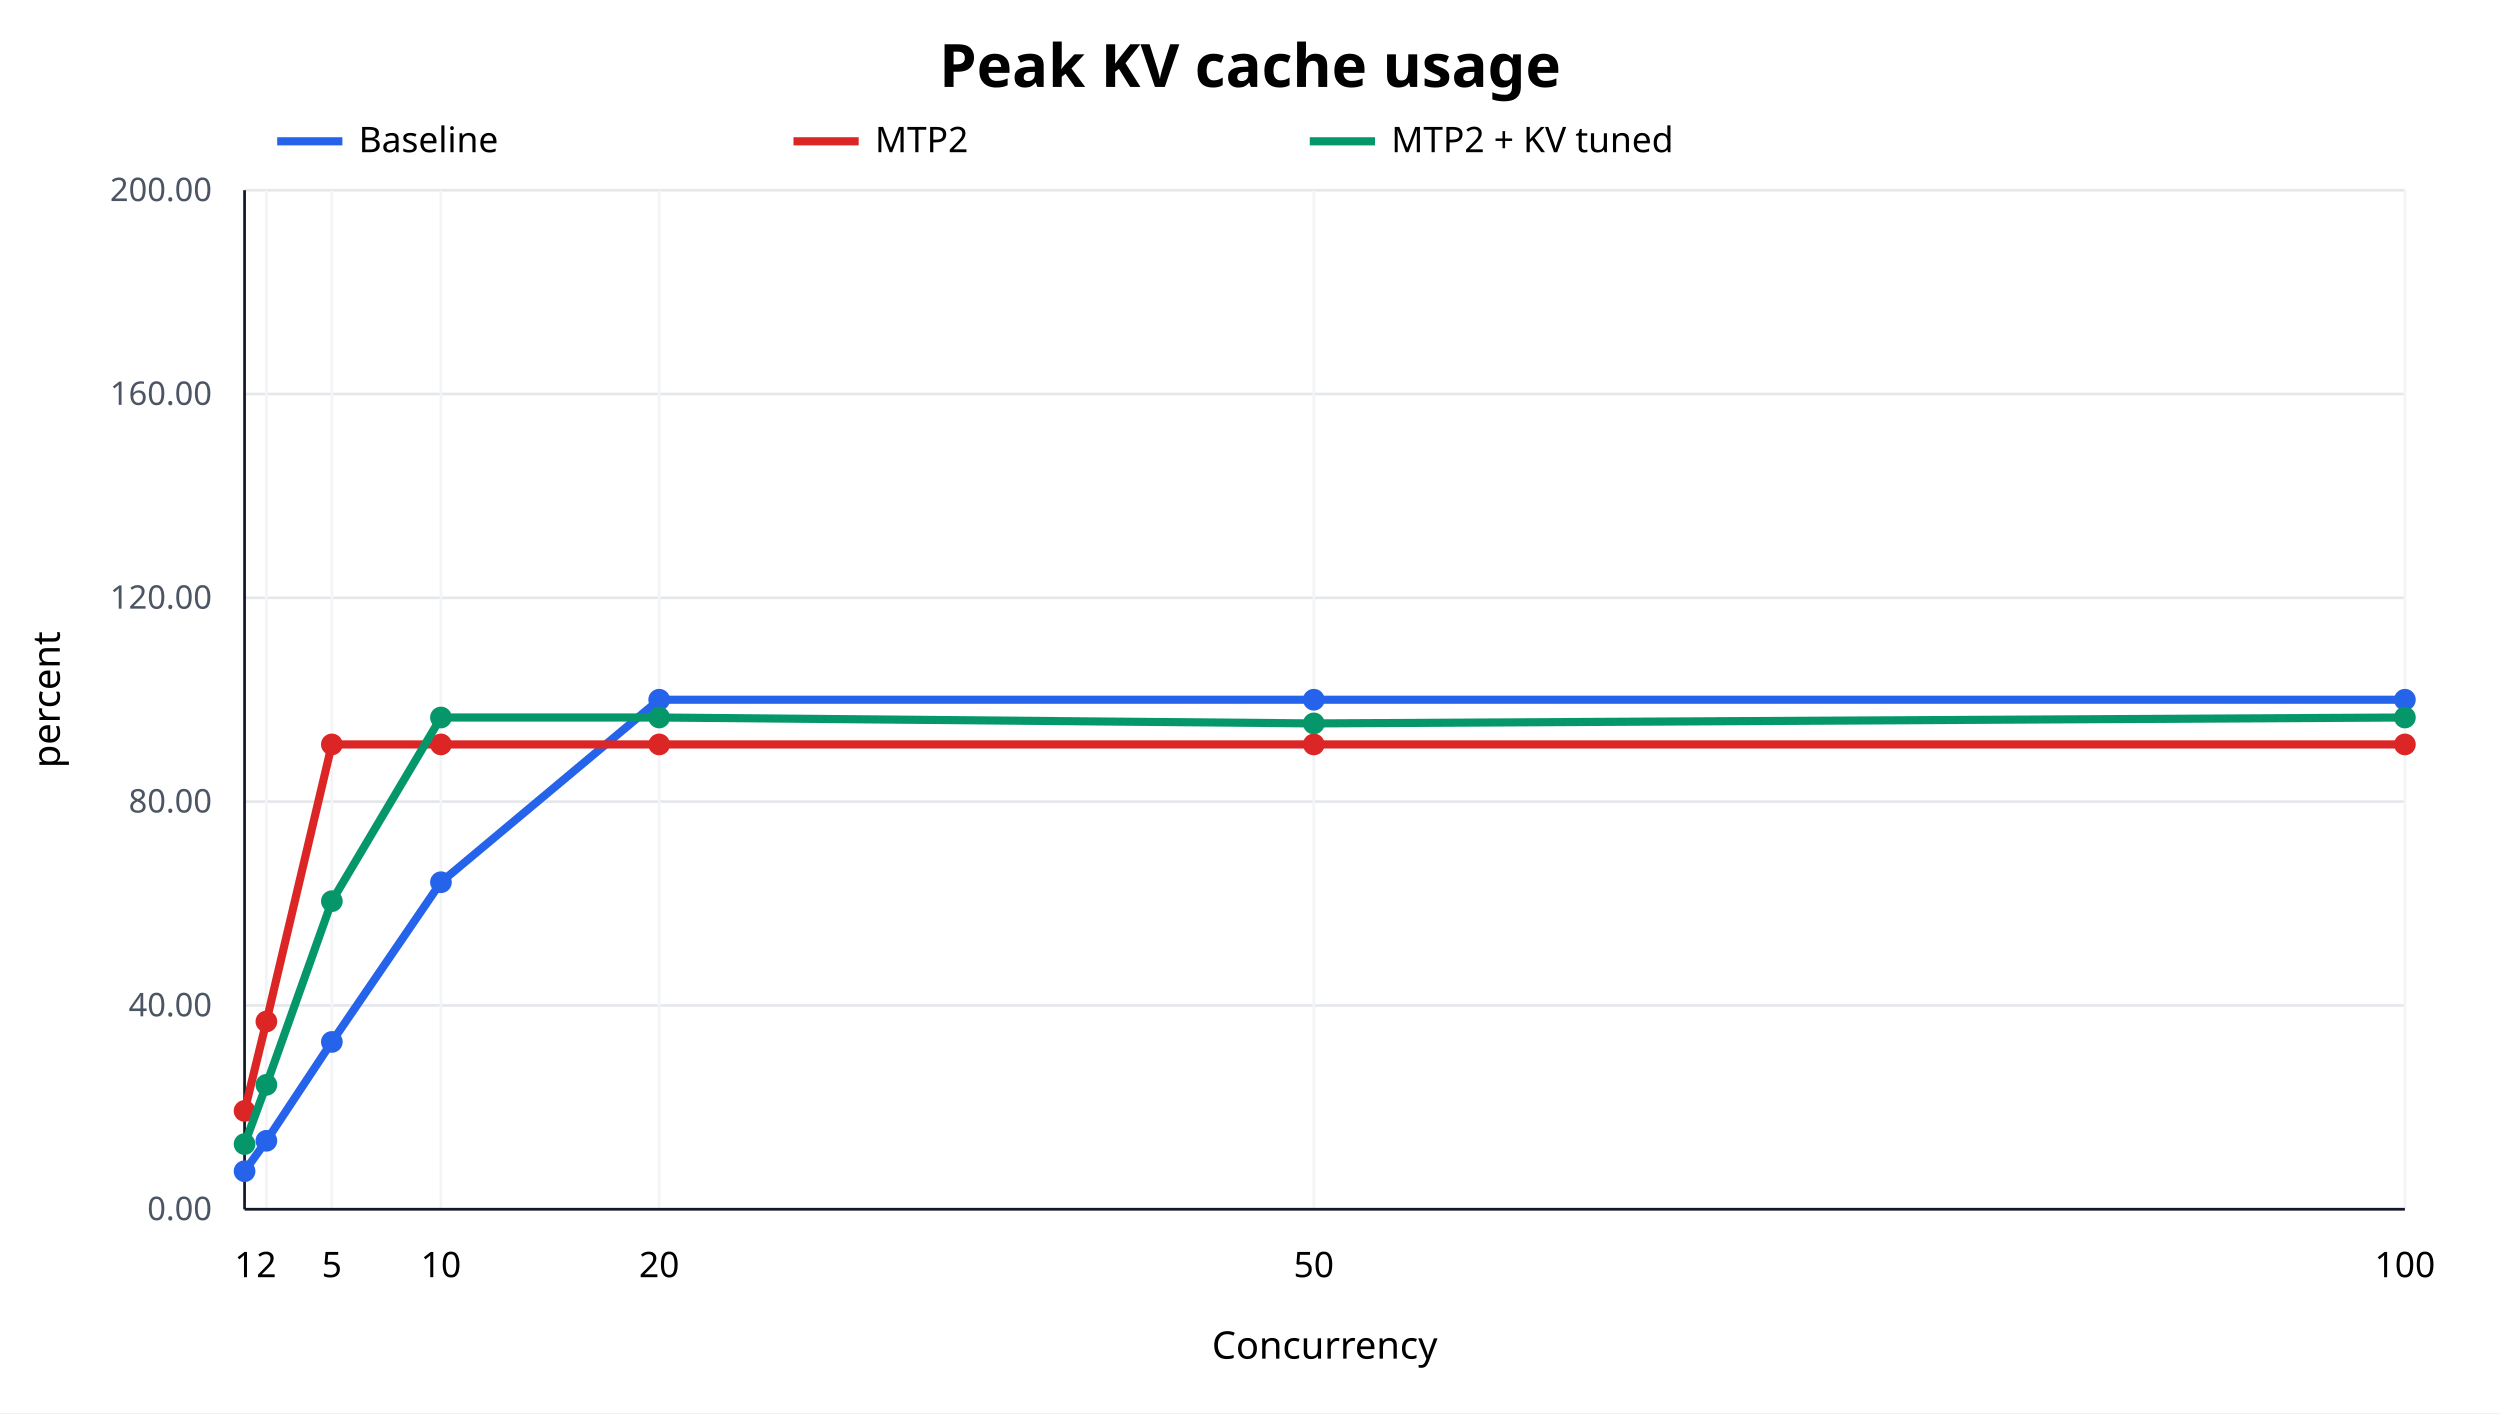
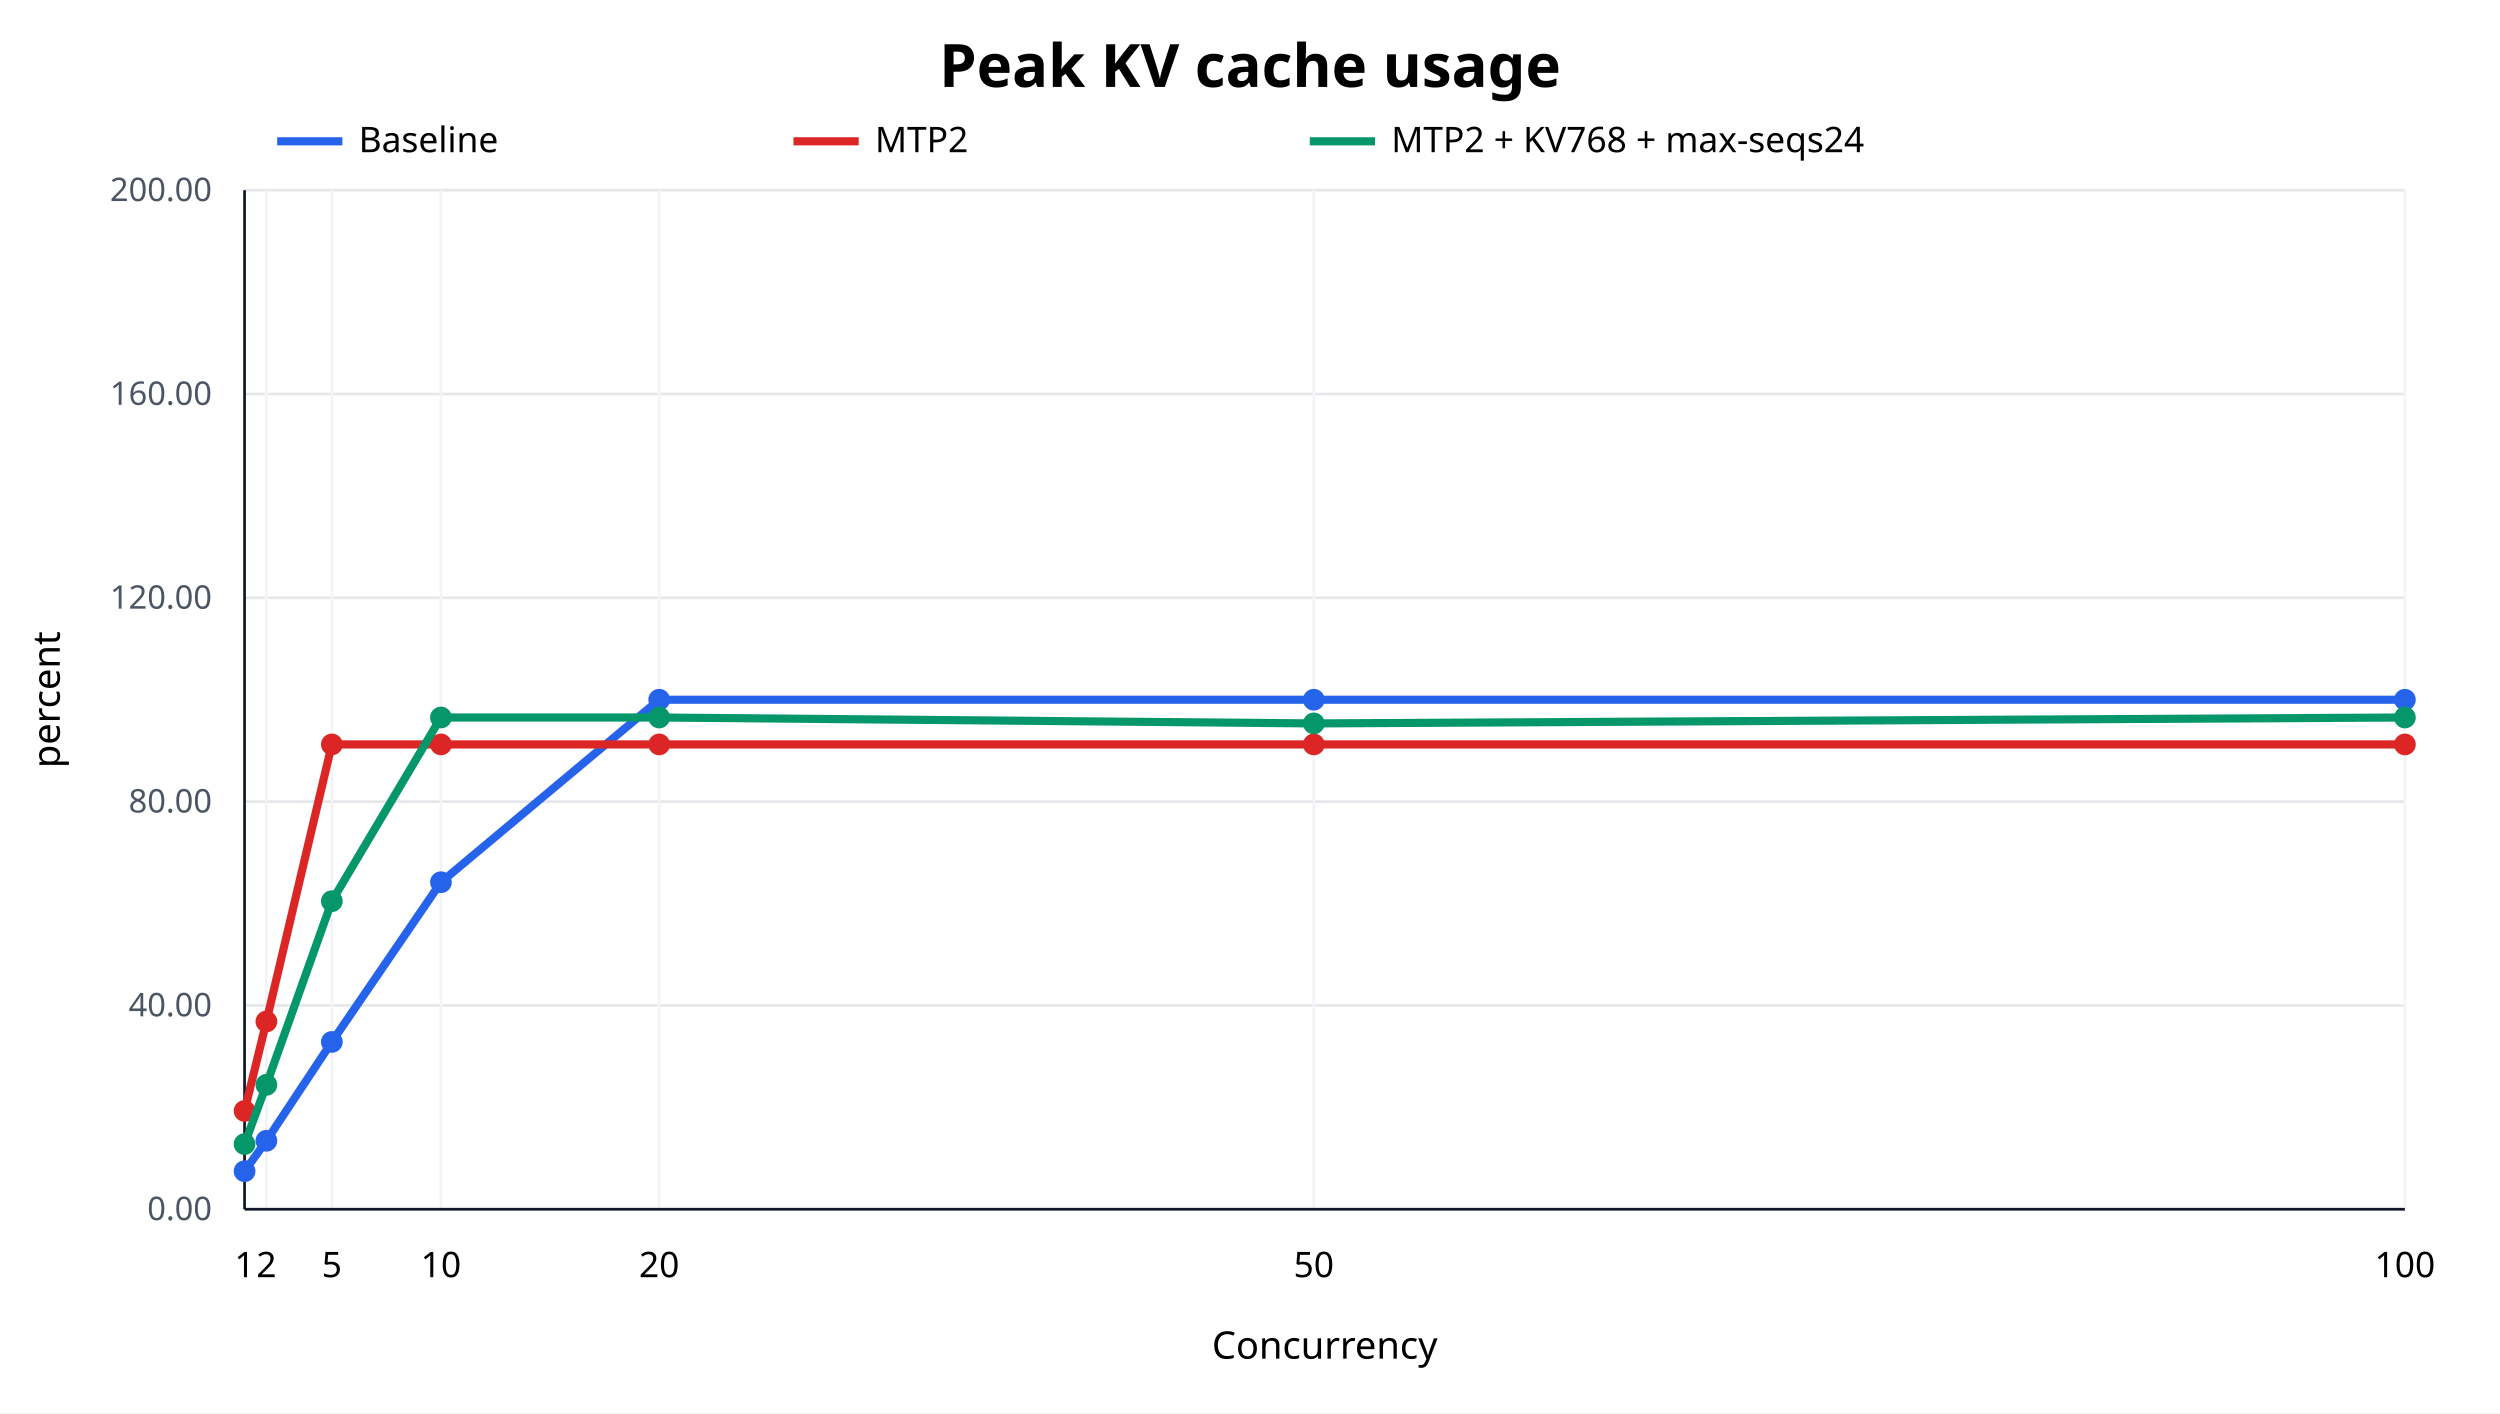
<svg xmlns="http://www.w3.org/2000/svg" width="920" height="520" viewBox="0 0 920 520">
  <rect width="100%" height="100%" fill="white" />
  <text x="460.0" y="32" text-anchor="middle" font-size="22" font-family="sans-serif" font-weight="600">Peak KV cache usage</text>
  <line x1="90" y1="445.00" x2="885" y2="445.00" stroke="#e5e7eb" />
  <text x="78" y="449.00" text-anchor="end" font-size="12" font-family="sans-serif" fill="#4b5563">0.00</text>
  <line x1="90" y1="370.00" x2="885" y2="370.00" stroke="#e5e7eb" />
  <text x="78" y="374.00" text-anchor="end" font-size="12" font-family="sans-serif" fill="#4b5563">40.00</text>
  <line x1="90" y1="295.00" x2="885" y2="295.00" stroke="#e5e7eb" />
  <text x="78" y="299.00" text-anchor="end" font-size="12" font-family="sans-serif" fill="#4b5563">80.00</text>
  <line x1="90" y1="220.00" x2="885" y2="220.00" stroke="#e5e7eb" />
  <text x="78" y="224.00" text-anchor="end" font-size="12" font-family="sans-serif" fill="#4b5563">120.00</text>
  <line x1="90" y1="145.00" x2="885" y2="145.00" stroke="#e5e7eb" />
  <text x="78" y="149.00" text-anchor="end" font-size="12" font-family="sans-serif" fill="#4b5563">160.00</text>
  <line x1="90" y1="70.00" x2="885" y2="70.00" stroke="#e5e7eb" />
  <text x="78" y="74.00" text-anchor="end" font-size="12" font-family="sans-serif" fill="#4b5563">200.00</text>
  <line x1="90.00" y1="70" x2="90.00" y2="445" stroke="#f3f4f6" />
  <text x="90.00" y="470" text-anchor="middle" font-size="13" font-family="sans-serif">1</text>
  <line x1="98.03" y1="70" x2="98.03" y2="445" stroke="#f3f4f6" />
  <text x="98.03" y="470" text-anchor="middle" font-size="13" font-family="sans-serif">2</text>
  <line x1="122.12" y1="70" x2="122.12" y2="445" stroke="#f3f4f6" />
  <text x="122.12" y="470" text-anchor="middle" font-size="13" font-family="sans-serif">5</text>
  <line x1="162.27" y1="70" x2="162.27" y2="445" stroke="#f3f4f6" />
  <text x="162.27" y="470" text-anchor="middle" font-size="13" font-family="sans-serif">10</text>
  <line x1="242.58" y1="70" x2="242.58" y2="445" stroke="#f3f4f6" />
  <text x="242.58" y="470" text-anchor="middle" font-size="13" font-family="sans-serif">20</text>
  <line x1="483.48" y1="70" x2="483.48" y2="445" stroke="#f3f4f6" />
  <text x="483.48" y="470" text-anchor="middle" font-size="13" font-family="sans-serif">50</text>
  <line x1="885.00" y1="70" x2="885.00" y2="445" stroke="#f3f4f6" />
  <text x="885.00" y="470" text-anchor="middle" font-size="13" font-family="sans-serif">100</text>
  <line x1="90" y1="70" x2="90" y2="445" stroke="#111827" />
  <line x1="90" y1="445" x2="885" y2="445" stroke="#111827" />
  <text x="487.5" y="500" text-anchor="middle" font-size="14" font-family="sans-serif">Concurrency</text>
  <text transform="translate(22 257.5) rotate(-90)" text-anchor="middle" font-size="14" font-family="sans-serif">percent</text>
  <polyline points="90.00,431.01 98.03,419.81 122.12,383.43 162.27,324.66 242.58,257.50 483.48,257.50 885.00,257.50" fill="none" stroke="#2563eb" stroke-width="3" />
  <circle cx="90.00" cy="431.01" r="4" fill="#2563eb" />
  <circle cx="98.03" cy="419.81" r="4" fill="#2563eb" />
  <circle cx="122.12" cy="383.43" r="4" fill="#2563eb" />
  <circle cx="162.27" cy="324.66" r="4" fill="#2563eb" />
  <circle cx="242.58" cy="257.50" r="4" fill="#2563eb" />
  <circle cx="483.48" cy="257.50" r="4" fill="#2563eb" />
  <circle cx="885.00" cy="257.50" r="4" fill="#2563eb" />
  <line x1="102" y1="52" x2="126" y2="52" stroke="#2563eb" stroke-width="3" />
  <text x="132" y="56" font-size="13" font-family="sans-serif">Baseline</text>
  <polyline points="90.00,408.82 98.03,375.92 122.12,273.95 162.27,273.95 242.58,273.95 483.48,273.95 885.00,273.95" fill="none" stroke="#dc2626" stroke-width="3" />
  <circle cx="90.00" cy="408.82" r="4" fill="#dc2626" />
  <circle cx="98.03" cy="375.92" r="4" fill="#dc2626" />
  <circle cx="122.12" cy="273.95" r="4" fill="#dc2626" />
  <circle cx="162.27" cy="273.95" r="4" fill="#dc2626" />
  <circle cx="242.58" cy="273.95" r="4" fill="#dc2626" />
  <circle cx="483.48" cy="273.95" r="4" fill="#dc2626" />
  <circle cx="885.00" cy="273.95" r="4" fill="#dc2626" />
  <line x1="292" y1="52" x2="316" y2="52" stroke="#dc2626" stroke-width="3" />
  <text x="322" y="56" font-size="13" font-family="sans-serif">MTP2</text>
  <polyline points="90.00,421.02 98.03,399.22 122.12,331.63 162.27,264.04 242.58,264.04 483.48,266.22 885.00,264.04" fill="none" stroke="#059669" stroke-width="3" />
  <circle cx="90.00" cy="421.02" r="4" fill="#059669" />
  <circle cx="98.03" cy="399.22" r="4" fill="#059669" />
  <circle cx="122.12" cy="331.63" r="4" fill="#059669" />
  <circle cx="162.27" cy="264.04" r="4" fill="#059669" />
  <circle cx="242.58" cy="264.04" r="4" fill="#059669" />
  <circle cx="483.48" cy="266.22" r="4" fill="#059669" />
  <circle cx="885.00" cy="264.04" r="4" fill="#059669" />
  <line x1="482" y1="52" x2="506" y2="52" stroke="#059669" stroke-width="3" />
-   <text x="512" y="56" font-size="13" font-family="sans-serif">MTP2 + KV tuned</text>
+   <text x="512" y="56" font-size="13" font-family="sans-serif">MTP2 + KV768 + max-seqs24</text>
</svg>
